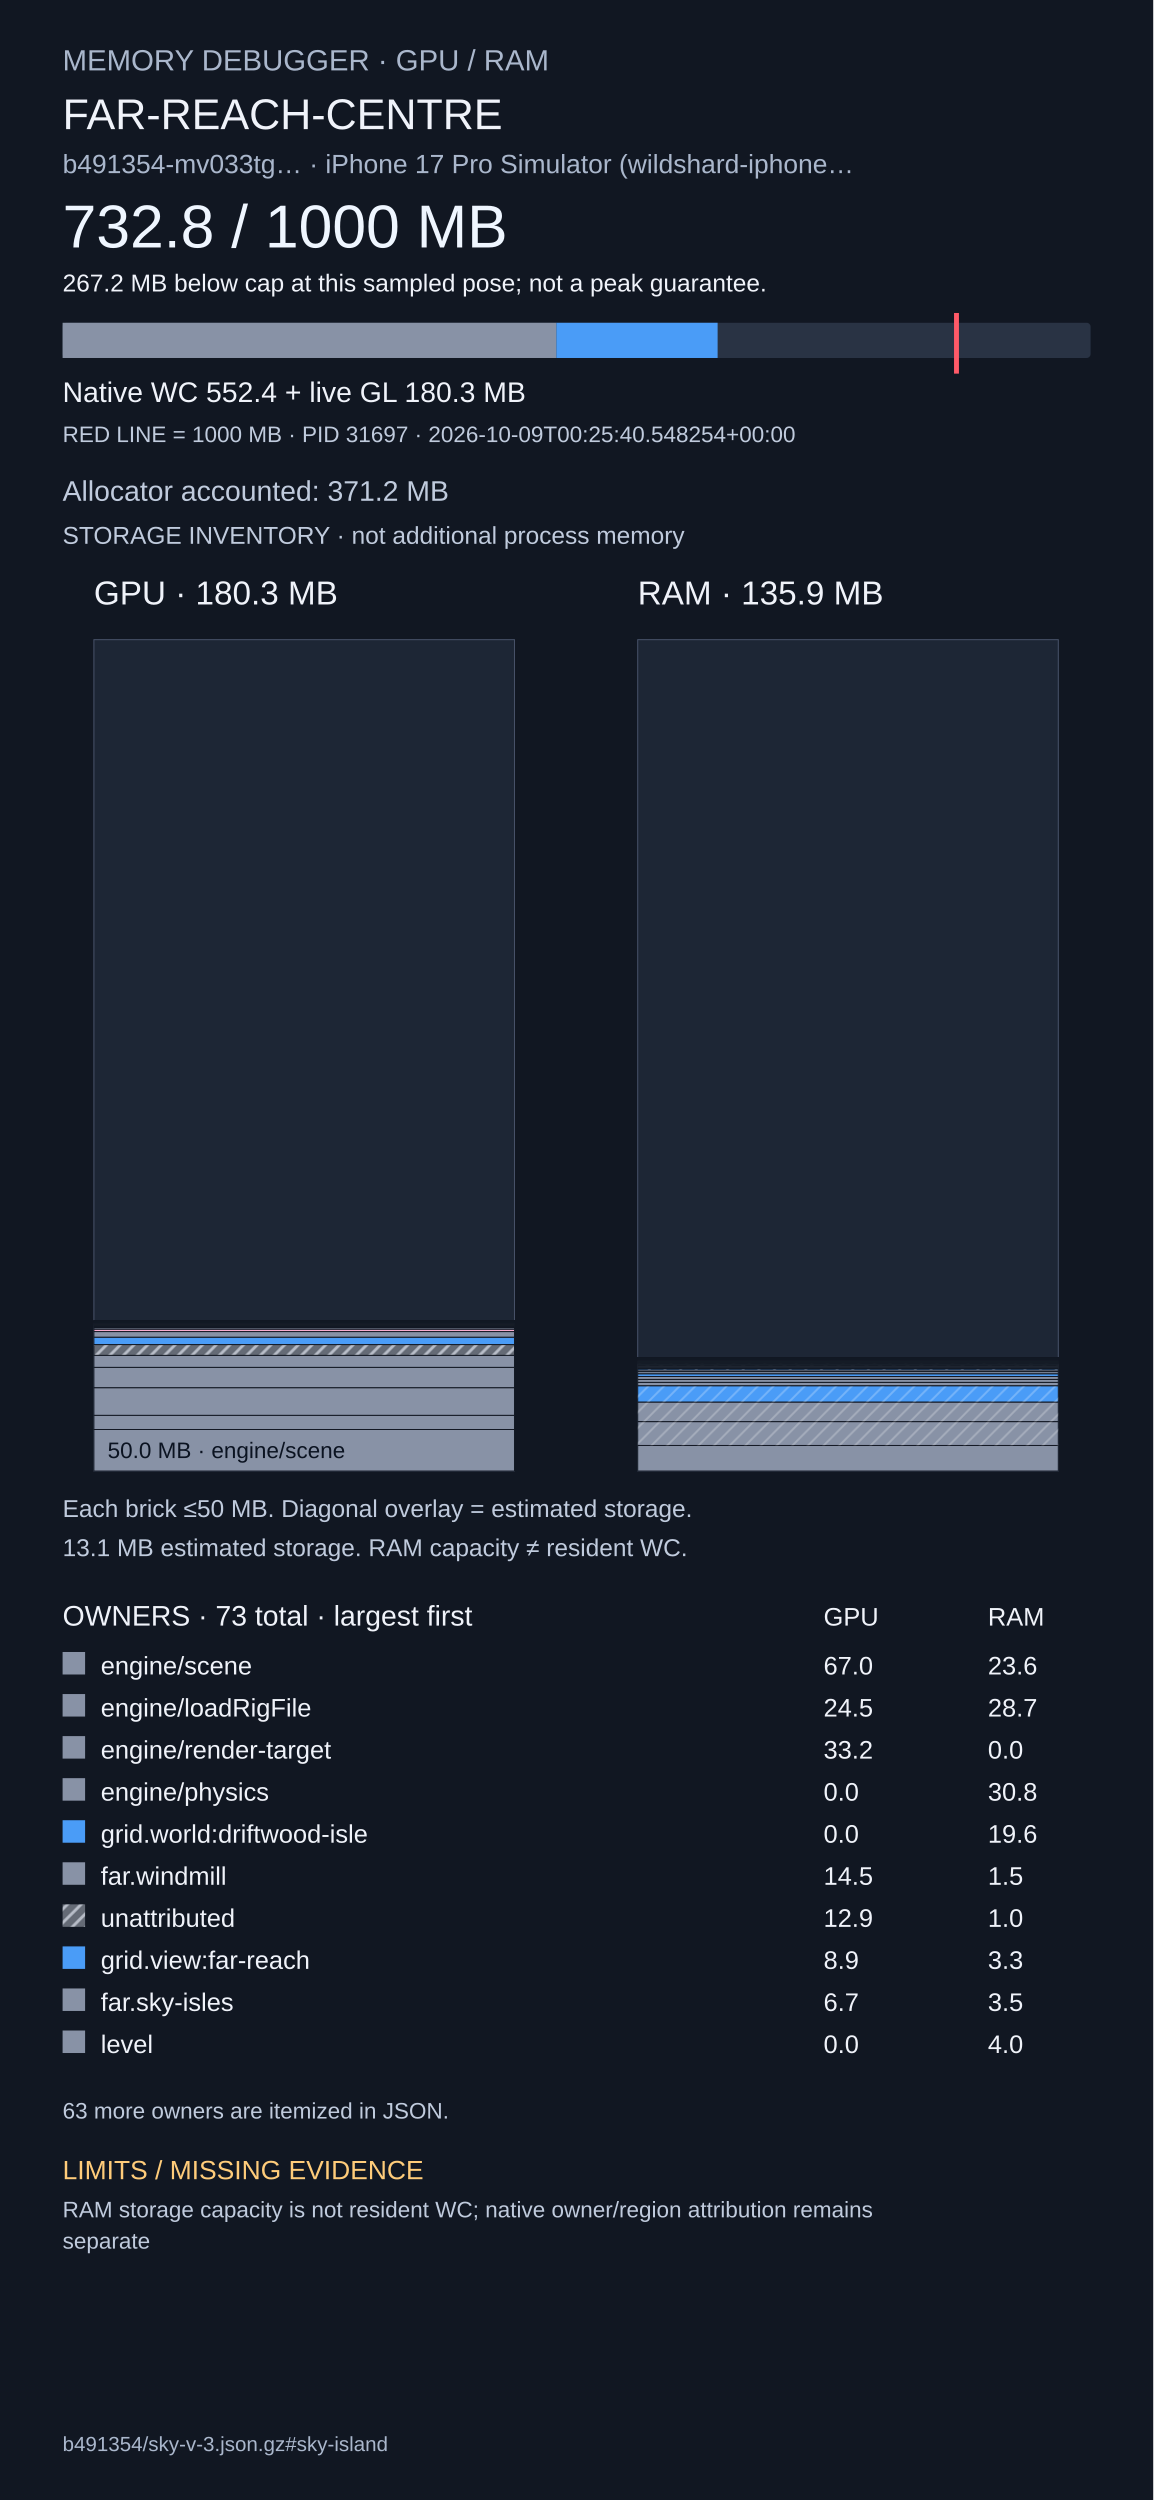
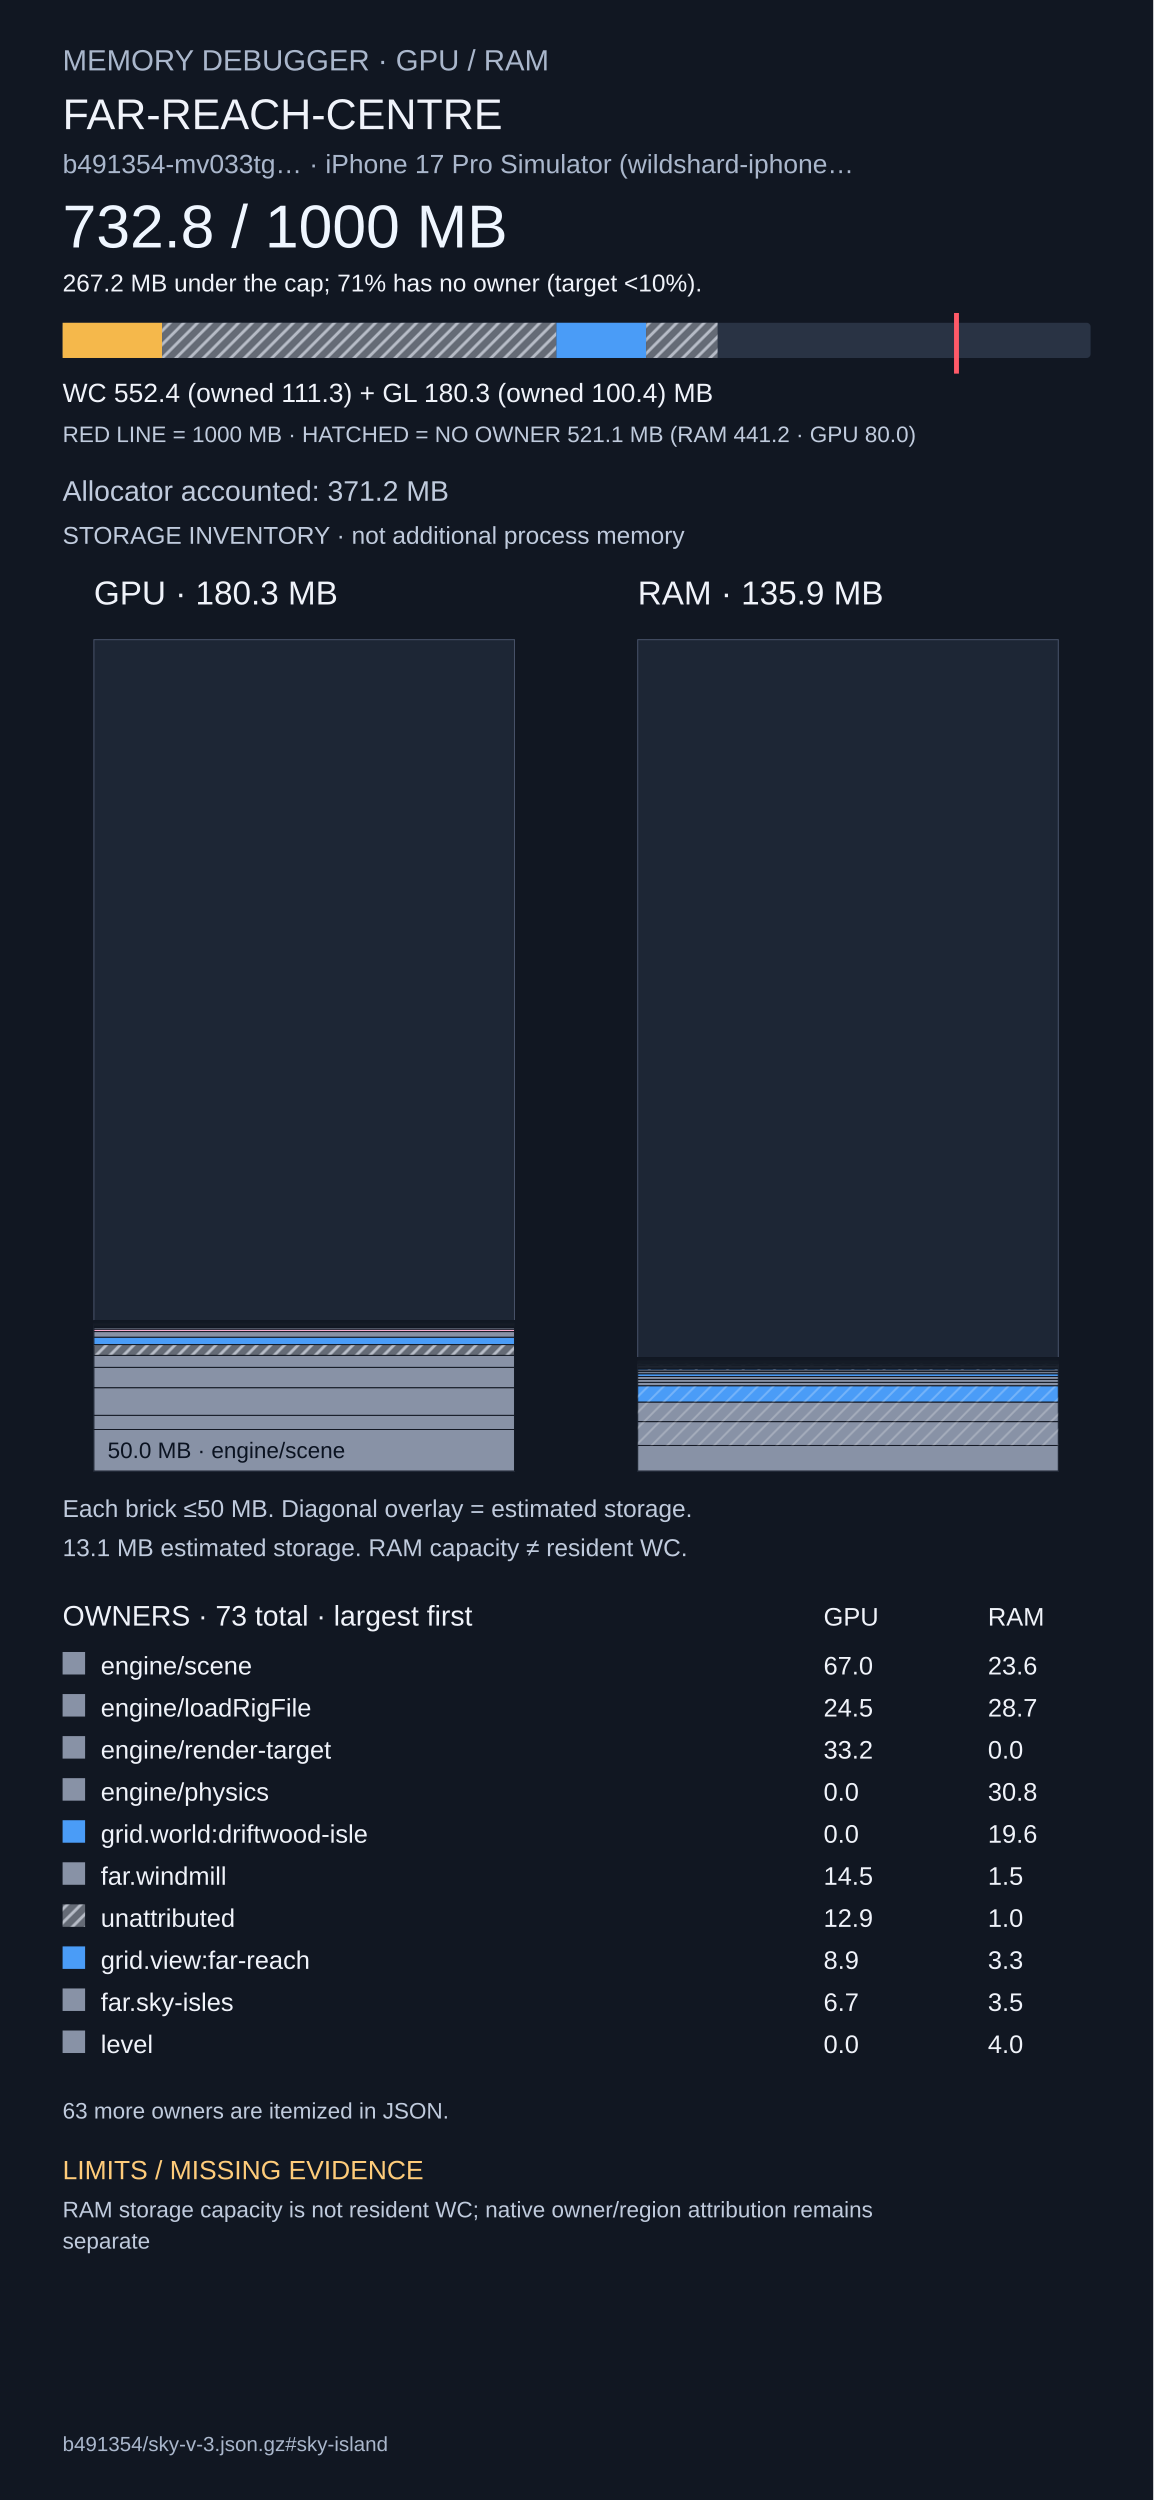
<svg xmlns="http://www.w3.org/2000/svg" width="1179" height="2556" viewBox="0 0 1179 2556">
  <defs>
    <pattern id="unknown" width="14" height="14" patternUnits="userSpaceOnUse">
      <rect width="14" height="14" fill="#656b76" />
      <path d="M-4 4L4-4M0 14L14 0M10 18L18 10" stroke="#b5bac5" stroke-width="3" />
    </pattern>
    <pattern id="estimated" width="16" height="16" patternUnits="userSpaceOnUse">
      <path d="M-4 4L4-4M0 16L16 0M12 20L20 12" stroke="#ffffff" stroke-opacity="0.24" stroke-width="2" />
    </pattern>
  </defs>
  <rect width="1179" height="2556" fill="#111722" />
  <g font-family="Arial, sans-serif" fill="#f0f3fa">
    <text x="64" y="72" font-size="30" fill="#aab7cc">MEMORY DEBUGGER · GPU / RAM</text>
    <text x="64" y="132" font-size="44" fill="#f0f3fa">FAR-REACH-CENTRE</text>
    <text x="64" y="177" font-size="27" fill="#aab7cc">b491354-mv033tg… · iPhone 17 Pro Simulator (wildshard-iphone…</text>
    <text x="64" y="253" font-size="62" fill="#eff6ff">732.8 / 1000 MB</text>
-     <text x="64" y="298" font-size="25" fill="#f0f3fa">267.2 MB below cap at this sampled pose; not a peak guarantee.</text>
+     <text x="64" y="298" font-size="25" fill="#f0f3fa">267.2 MB under the cap; 71% has no owner (target &lt;10%).</text>
    <rect x="64" y="330" width="1051" height="36" rx="4" fill="#293344" />
-     <rect x="64" y="330" width="504.867" height="36" fill="#8892a6" />
-     <rect x="568.867" y="330" width="164.822" height="36" fill="#4a9cf7" />
+     <rect x="64" y="330" width="101.691" height="36" fill="#f5b84b" />
+     <rect x="165.691" y="330" width="403.176" height="36" fill="url(#unknown)" />
+     <rect x="568.867" y="330" width="91.726" height="36" fill="#4a9cf7" />
+     <rect x="660.593" y="330" width="73.096" height="36" fill="url(#unknown)" />
    <path d="M977.913 320v62" stroke="#ff5a68" stroke-width="5" />
-     <text x="64" y="411" font-size="29" fill="#f0f3fa">Native WC 552.4 + live GL 180.3 MB</text>
-     <text x="64" y="452" font-size="23" fill="#c0cbdd">RED LINE = 1000 MB · PID 31697 · 2026-10-09T00:25:40.548254+00:00</text>
+     <text x="64" y="411" font-size="27" fill="#f0f3fa">WC 552.4 (owned 111.3) + GL 180.3 (owned 100.4) MB</text>
+     <text x="64" y="452" font-size="23" fill="#c0cbdd">RED LINE = 1000 MB · HATCHED = NO OWNER 521.1 MB (RAM 441.2 · GPU 80.0)</text>
    <text x="64" y="512" font-size="29" fill="#c0cbdd">Allocator accounted: 371.2 MB</text>
    <text x="64" y="556" font-size="25" fill="#c0cbdd">STORAGE INVENTORY · not additional process memory</text>
    <text x="96" y="618" font-size="34" fill="#f0f3fa">GPU · 180.3 MB</text>
    <text x="652" y="618" font-size="34" fill="#f0f3fa">RAM · 135.9 MB</text>
    <rect x="96" y="654" width="430" height="850" fill="#1d2635" stroke="#48536a" />
    <rect x="96" y="1461.5" width="430" height="42.5" fill="#8892a6" stroke="#111722" stroke-width="1" />
    <text x="110" y="1490.75" font-size="23" fill="#0b1321">50.0 MB · engine/scene</text>
    <rect x="96" y="1447.008" width="430" height="14.492" fill="#8892a6" stroke="#111722" stroke-width="1" />
    <rect x="96" y="1418.768" width="430" height="28.24" fill="#8892a6" stroke="#111722" stroke-width="1" />
    <rect x="96" y="1397.971" width="430" height="20.797" fill="#8892a6" stroke="#111722" stroke-width="1" />
    <rect x="96" y="1385.68" width="430" height="12.292" fill="#8892a6" stroke="#111722" stroke-width="1" />
    <rect x="96" y="1374.687" width="430" height="10.993" fill="url(#unknown)" stroke="#111722" stroke-width="1" />
    <rect x="96" y="1367.103" width="430" height="7.584" fill="#4a9cf7" stroke="#111722" stroke-width="1" />
    <rect x="96" y="1361.393" width="430" height="5.71" fill="#8892a6" stroke="#111722" stroke-width="1" />
    <rect x="96" y="1358.889" width="430" height="2.503" fill="#f9add0" stroke="#111722" stroke-width="1" />
    <rect x="96" y="1357.337" width="430" height="1.552" fill="#8892a6" stroke="#111722" stroke-width="1" />
    <rect x="96" y="1356.685" width="430" height="0.653" fill="#8892a6" stroke="#111722" stroke-width="1" />
    <rect x="96" y="1356.177" width="430" height="0.507" fill="#8892a6" stroke="#111722" stroke-width="1" />
    <rect x="96" y="1355.679" width="430" height="0.498" fill="#8892a6" stroke="#111722" stroke-width="1" />
    <rect x="96" y="1355.211" width="430" height="0.468" fill="#8892a6" stroke="#111722" stroke-width="1" />
    <rect x="96" y="1354.754" width="430" height="0.457" fill="#8892a6" stroke="#111722" stroke-width="1" />
    <rect x="96" y="1354.313" width="430" height="0.441" fill="#8892a6" stroke="#111722" stroke-width="1" />
    <rect x="96" y="1353.924" width="430" height="0.389" fill="#8892a6" stroke="#111722" stroke-width="1" />
    <rect x="96" y="1353.559" width="430" height="0.365" fill="#8892a6" stroke="#111722" stroke-width="1" />
    <rect x="96" y="1353.199" width="430" height="0.36" fill="#8892a6" stroke="#111722" stroke-width="1" />
    <rect x="96" y="1352.845" width="430" height="0.354" fill="#8892a6" stroke="#111722" stroke-width="1" />
    <rect x="96" y="1352.509" width="430" height="0.336" fill="#8892a6" stroke="#111722" stroke-width="1" />
    <rect x="96" y="1352.281" width="430" height="0.228" fill="#8892a6" stroke="#111722" stroke-width="1" />
    <rect x="96" y="1352.073" width="430" height="0.208" fill="#8892a6" stroke="#111722" stroke-width="1" />
    <rect x="96" y="1351.979" width="430" height="0.094" fill="#8892a6" stroke="#111722" stroke-width="1" />
    <rect x="96" y="1351.885" width="430" height="0.094" fill="#8892a6" stroke="#111722" stroke-width="1" />
    <rect x="96" y="1351.791" width="430" height="0.094" fill="#8892a6" stroke="#111722" stroke-width="1" />
    <rect x="96" y="1351.697" width="430" height="0.094" fill="#8892a6" stroke="#111722" stroke-width="1" />
    <rect x="96" y="1351.603" width="430" height="0.094" fill="#8892a6" stroke="#111722" stroke-width="1" />
    <rect x="96" y="1351.509" width="430" height="0.094" fill="#8892a6" stroke="#111722" stroke-width="1" />
    <rect x="96" y="1351.415" width="430" height="0.094" fill="#8892a6" stroke="#111722" stroke-width="1" />
    <rect x="96" y="1351.321" width="430" height="0.094" fill="#8892a6" stroke="#111722" stroke-width="1" />
    <rect x="96" y="1351.227" width="430" height="0.094" fill="#8892a6" stroke="#111722" stroke-width="1" />
    <rect x="96" y="1351.133" width="430" height="0.094" fill="#8892a6" stroke="#111722" stroke-width="1" />
    <rect x="96" y="1351.041" width="430" height="0.091" fill="#8892a6" stroke="#111722" stroke-width="1" />
    <rect x="96" y="1350.96" width="430" height="0.081" fill="#8892a6" stroke="#111722" stroke-width="1" />
    <rect x="96" y="1350.878" width="430" height="0.081" fill="#8892a6" stroke="#111722" stroke-width="1" />
    <rect x="96" y="1350.797" width="430" height="0.081" fill="#8892a6" stroke="#111722" stroke-width="1" />
    <rect x="96" y="1350.78" width="430" height="0.017" fill="#8892a6" stroke="#111722" stroke-width="1" />
    <rect x="96" y="1350.762" width="430" height="0.017" fill="#8892a6" stroke="#111722" stroke-width="1" />
    <rect x="96" y="1350.749" width="430" height="0.013" fill="#4a9cf7" stroke="#111722" stroke-width="1" />
    <rect x="96" y="1350.738" width="430" height="0.011" fill="#8892a6" stroke="#111722" stroke-width="1" />
    <rect x="96" y="1350.729" width="430" height="0.008" fill="#8892a6" stroke="#111722" stroke-width="1" />
    <rect x="96" y="1350.721" width="430" height="0.008" fill="#8892a6" stroke="#111722" stroke-width="1" />
    <rect x="96" y="1350.713" width="430" height="0.008" fill="#8892a6" stroke="#111722" stroke-width="1" />
    <rect x="96" y="1350.709" width="430" height="0.004" fill="#8892a6" stroke="#111722" stroke-width="1" />
    <rect x="96" y="1350.707" width="430" height="0.002" fill="#8892a6" stroke="#111722" stroke-width="1" />
    <rect x="96" y="1350.706" width="430" height="0.001" fill="#4a9cf7" stroke="#111722" stroke-width="1" />
    <rect x="96" y="1350.705" width="430" height="0.001" fill="#8892a6" stroke="#111722" stroke-width="1" />
    <rect x="96" y="1350.704" width="430" height="0.001" fill="#8892a6" stroke="#111722" stroke-width="1" />
    <rect x="96" y="1350.704" width="430" height="0" fill="#8892a6" stroke="#111722" stroke-width="1" />
    <rect x="96" y="1350.704" width="430" height="0" fill="#8892a6" stroke="#111722" stroke-width="1" />
    <rect x="652" y="654" width="430" height="850" fill="#1d2635" stroke="#48536a" />
    <rect x="652" y="1477.818" width="430" height="26.182" fill="#8892a6" stroke="#111722" stroke-width="1" />
    <rect x="652" y="1453.456" width="430" height="24.362" fill="#8892a6" stroke="#111722" stroke-width="1" />
    <rect x="652" y="1453.456" width="430" height="24.362" fill="url(#estimated)" />
    <rect x="652" y="1433.411" width="430" height="20.045" fill="#8892a6" stroke="#111722" stroke-width="1" />
    <rect x="652" y="1433.411" width="430" height="20.045" fill="url(#estimated)" />
    <rect x="652" y="1416.757" width="430" height="16.654" fill="#4a9cf7" stroke="#111722" stroke-width="1" />
    <rect x="652" y="1416.757" width="430" height="16.654" fill="url(#estimated)" />
    <rect x="652" y="1413.326" width="430" height="3.431" fill="#8892a6" stroke="#111722" stroke-width="1" />
    <rect x="652" y="1410.289" width="430" height="3.037" fill="#8892a6" stroke="#111722" stroke-width="1" />
    <rect x="652" y="1407.305" width="430" height="2.984" fill="#8892a6" stroke="#111722" stroke-width="1" />
    <rect x="652" y="1404.529" width="430" height="2.776" fill="#4a9cf7" stroke="#111722" stroke-width="1" />
    <rect x="652" y="1402.313" width="430" height="2.216" fill="#8892a6" stroke="#111722" stroke-width="1" />
    <rect x="652" y="1400.481" width="430" height="1.832" fill="#8892a6" stroke="#111722" stroke-width="1" />
    <rect x="652" y="1399.188" width="430" height="1.293" fill="#4a9cf7" stroke="#111722" stroke-width="1" />
    <rect x="652" y="1399.188" width="430" height="1.293" fill="url(#estimated)" />
    <rect x="652" y="1397.937" width="430" height="1.251" fill="#8892a6" stroke="#111722" stroke-width="1" />
    <rect x="652" y="1396.753" width="430" height="1.184" fill="#8892a6" stroke="#111722" stroke-width="1" />
    <rect x="652" y="1395.748" width="430" height="1.005" fill="#8892a6" stroke="#111722" stroke-width="1" />
    <rect x="652" y="1394.857" width="430" height="0.891" fill="url(#unknown)" stroke="#111722" stroke-width="1" />
    <rect x="652" y="1394.081" width="430" height="0.776" fill="#8892a6" stroke="#111722" stroke-width="1" />
    <rect x="652" y="1393.596" width="430" height="0.486" fill="#8892a6" stroke="#111722" stroke-width="1" />
    <rect x="652" y="1393.15" width="430" height="0.446" fill="#8892a6" stroke="#111722" stroke-width="1" />
    <rect x="652" y="1393.15" width="430" height="0.446" fill="url(#estimated)" />
    <rect x="652" y="1392.776" width="430" height="0.374" fill="#8892a6" stroke="#111722" stroke-width="1" />
    <rect x="652" y="1392.429" width="430" height="0.347" fill="#8892a6" stroke="#111722" stroke-width="1" />
    <rect x="652" y="1392.137" width="430" height="0.292" fill="#f9add0" stroke="#111722" stroke-width="1" />
    <rect x="652" y="1391.846" width="430" height="0.291" fill="#8892a6" stroke="#111722" stroke-width="1" />
    <rect x="652" y="1391.601" width="430" height="0.245" fill="#8892a6" stroke="#111722" stroke-width="1" />
    <rect x="652" y="1391.366" width="430" height="0.235" fill="#8892a6" stroke="#111722" stroke-width="1" />
    <rect x="652" y="1391.146" width="430" height="0.22" fill="#8892a6" stroke="#111722" stroke-width="1" />
    <rect x="652" y="1390.931" width="430" height="0.216" fill="#8892a6" stroke="#111722" stroke-width="1" />
    <rect x="652" y="1390.721" width="430" height="0.21" fill="#8892a6" stroke="#111722" stroke-width="1" />
    <rect x="652" y="1390.525" width="430" height="0.196" fill="#8892a6" stroke="#111722" stroke-width="1" />
    <rect x="652" y="1390.335" width="430" height="0.189" fill="#8892a6" stroke="#111722" stroke-width="1" />
    <rect x="652" y="1390.155" width="430" height="0.18" fill="#8892a6" stroke="#111722" stroke-width="1" />
    <rect x="652" y="1389.977" width="430" height="0.178" fill="#8892a6" stroke="#111722" stroke-width="1" />
    <rect x="652" y="1389.8" width="430" height="0.176" fill="#8892a6" stroke="#111722" stroke-width="1" />
    <rect x="652" y="1389.633" width="430" height="0.167" fill="#8892a6" stroke="#111722" stroke-width="1" />
    <rect x="652" y="1389.497" width="430" height="0.136" fill="#8892a6" stroke="#111722" stroke-width="1" />
    <rect x="652" y="1389.403" width="430" height="0.094" fill="#8892a6" stroke="#111722" stroke-width="1" />
    <rect x="652" y="1389.309" width="430" height="0.094" fill="#8892a6" stroke="#111722" stroke-width="1" />
    <rect x="652" y="1389.255" width="430" height="0.054" fill="#8892a6" stroke="#111722" stroke-width="1" />
    <rect x="652" y="1389.205" width="430" height="0.05" fill="#8892a6" stroke="#111722" stroke-width="1" />
    <rect x="652" y="1389.158" width="430" height="0.047" fill="#8892a6" stroke="#111722" stroke-width="1" />
    <rect x="652" y="1389.112" width="430" height="0.047" fill="#8892a6" stroke="#111722" stroke-width="1" />
    <rect x="652" y="1389.065" width="430" height="0.047" fill="#8892a6" stroke="#111722" stroke-width="1" />
    <rect x="652" y="1389.019" width="430" height="0.047" fill="#8892a6" stroke="#111722" stroke-width="1" />
    <rect x="652" y="1388.972" width="430" height="0.047" fill="#8892a6" stroke="#111722" stroke-width="1" />
    <rect x="652" y="1388.926" width="430" height="0.047" fill="#8892a6" stroke="#111722" stroke-width="1" />
    <rect x="652" y="1388.879" width="430" height="0.047" fill="#8892a6" stroke="#111722" stroke-width="1" />
    <rect x="652" y="1388.833" width="430" height="0.047" fill="#8892a6" stroke="#111722" stroke-width="1" />
    <rect x="652" y="1388.786" width="430" height="0.047" fill="#8892a6" stroke="#111722" stroke-width="1" />
    <rect x="652" y="1388.74" width="430" height="0.047" fill="#8892a6" stroke="#111722" stroke-width="1" />
    <rect x="652" y="1388.702" width="430" height="0.038" fill="#8892a6" stroke="#111722" stroke-width="1" />
    <rect x="652" y="1388.669" width="430" height="0.033" fill="#8892a6" stroke="#111722" stroke-width="1" />
    <rect x="652" y="1388.642" width="430" height="0.027" fill="#8892a6" stroke="#111722" stroke-width="1" />
    <rect x="652" y="1388.614" width="430" height="0.027" fill="#8892a6" stroke="#111722" stroke-width="1" />
    <rect x="652" y="1388.587" width="430" height="0.027" fill="#8892a6" stroke="#111722" stroke-width="1" />
    <rect x="652" y="1388.563" width="430" height="0.025" fill="#fbbb2d" stroke="#111722" stroke-width="1" />
    <rect x="652" y="1388.539" width="430" height="0.024" fill="#8892a6" stroke="#111722" stroke-width="1" />
    <rect x="652" y="1388.528" width="430" height="0.011" fill="#8892a6" stroke="#111722" stroke-width="1" />
    <rect x="652" y="1388.52" width="430" height="0.009" fill="#8892a6" stroke="#111722" stroke-width="1" />
    <rect x="652" y="1388.511" width="430" height="0.009" fill="#8892a6" stroke="#111722" stroke-width="1" />
    <rect x="652" y="1388.507" width="430" height="0.004" fill="#4a9cf7" stroke="#111722" stroke-width="1" />
    <rect x="652" y="1388.507" width="430" height="0.004" fill="url(#estimated)" />
    <rect x="652" y="1388.503" width="430" height="0.004" fill="#8892a6" stroke="#111722" stroke-width="1" />
    <rect x="652" y="1388.499" width="430" height="0.004" fill="#8892a6" stroke="#111722" stroke-width="1" />
    <rect x="652" y="1388.496" width="430" height="0.004" fill="#8892a6" stroke="#111722" stroke-width="1" />
    <rect x="652" y="1388.494" width="430" height="0.002" fill="#8892a6" stroke="#111722" stroke-width="1" />
    <rect x="652" y="1388.491" width="430" height="0.002" fill="#8892a6" stroke="#111722" stroke-width="1" />
    <rect x="652" y="1388.489" width="430" height="0.002" fill="#8892a6" stroke="#111722" stroke-width="1" />
    <rect x="652" y="1388.488" width="430" height="0.002" fill="#8892a6" stroke="#111722" stroke-width="1" />
    <rect x="652" y="1388.486" width="430" height="0.001" fill="#8892a6" stroke="#111722" stroke-width="1" />
    <rect x="652" y="1388.485" width="430" height="0.001" fill="#8892a6" stroke="#111722" stroke-width="1" />
    <rect x="652" y="1388.485" width="430" height="0.001" fill="#8892a6" stroke="#111722" stroke-width="1" />
    <rect x="652" y="1388.484" width="430" height="0" fill="#8892a6" stroke="#111722" stroke-width="1" />
    <rect x="652" y="1388.484" width="430" height="0" fill="#8892a6" stroke="#111722" stroke-width="1" />
    <text x="64" y="1551" font-size="25" fill="#c0cbdd">Each brick ≤50 MB. Diagonal overlay = estimated storage.</text>
    <text x="64" y="1591" font-size="25" fill="#c0cbdd">13.1 MB estimated storage. RAM capacity ≠ resident WC.</text>
    <text x="64" y="1662" font-size="29" fill="#f0f3fa">OWNERS · 73 total · largest first</text>
    <text x="842" y="1662" font-size="26" fill="#f0f3fa">GPU</text>
    <text x="1010" y="1662" font-size="26" fill="#f0f3fa">RAM</text>
    <rect x="64" y="1689" width="23" height="23" fill="#8892a6" />
    <text x="103" y="1712" font-size="26" fill="#f0f3fa">engine/scene</text>
    <text x="842" y="1712" font-size="26" fill="#f0f3fa">67.0</text>
    <text x="1010" y="1712" font-size="26" fill="#f0f3fa">23.6</text>
    <rect x="64" y="1732" width="23" height="23" fill="#8892a6" />
    <text x="103" y="1755" font-size="26" fill="#f0f3fa">engine/loadRigFile</text>
    <text x="842" y="1755" font-size="26" fill="#f0f3fa">24.5</text>
    <text x="1010" y="1755" font-size="26" fill="#f0f3fa">28.7</text>
    <rect x="64" y="1775" width="23" height="23" fill="#8892a6" />
    <text x="103" y="1798" font-size="26" fill="#f0f3fa">engine/render-target</text>
    <text x="842" y="1798" font-size="26" fill="#f0f3fa">33.2</text>
    <text x="1010" y="1798" font-size="26" fill="#f0f3fa">0.0</text>
    <rect x="64" y="1818" width="23" height="23" fill="#8892a6" />
    <text x="103" y="1841" font-size="26" fill="#f0f3fa">engine/physics</text>
    <text x="842" y="1841" font-size="26" fill="#f0f3fa">0.0</text>
    <text x="1010" y="1841" font-size="26" fill="#f0f3fa">30.8</text>
    <rect x="64" y="1861" width="23" height="23" fill="#4a9cf7" />
    <text x="103" y="1884" font-size="26" fill="#f0f3fa">grid.world:driftwood-isle</text>
    <text x="842" y="1884" font-size="26" fill="#f0f3fa">0.0</text>
    <text x="1010" y="1884" font-size="26" fill="#f0f3fa">19.6</text>
    <rect x="64" y="1904" width="23" height="23" fill="#8892a6" />
    <text x="103" y="1927" font-size="26" fill="#f0f3fa">far.windmill</text>
    <text x="842" y="1927" font-size="26" fill="#f0f3fa">14.5</text>
    <text x="1010" y="1927" font-size="26" fill="#f0f3fa">1.5</text>
    <rect x="64" y="1947" width="23" height="23" fill="url(#unknown)" />
    <text x="103" y="1970" font-size="26" fill="#f0f3fa">unattributed</text>
    <text x="842" y="1970" font-size="26" fill="#f0f3fa">12.9</text>
    <text x="1010" y="1970" font-size="26" fill="#f0f3fa">1.0</text>
    <rect x="64" y="1990" width="23" height="23" fill="#4a9cf7" />
    <text x="103" y="2013" font-size="26" fill="#f0f3fa">grid.view:far-reach</text>
    <text x="842" y="2013" font-size="26" fill="#f0f3fa">8.9</text>
    <text x="1010" y="2013" font-size="26" fill="#f0f3fa">3.3</text>
    <rect x="64" y="2033" width="23" height="23" fill="#8892a6" />
    <text x="103" y="2056" font-size="26" fill="#f0f3fa">far.sky-isles</text>
    <text x="842" y="2056" font-size="26" fill="#f0f3fa">6.7</text>
    <text x="1010" y="2056" font-size="26" fill="#f0f3fa">3.5</text>
    <rect x="64" y="2076" width="23" height="23" fill="#8892a6" />
    <text x="103" y="2099" font-size="26" fill="#f0f3fa">level</text>
    <text x="842" y="2099" font-size="26" fill="#f0f3fa">0.0</text>
    <text x="1010" y="2099" font-size="26" fill="#f0f3fa">4.0</text>
    <text x="64" y="2166" font-size="23" fill="#c0cbdd">63 more owners are itemized in JSON.</text>
    <text x="64" y="2228" font-size="27" fill="#ffcc7a">LIMITS / MISSING EVIDENCE</text>
    <text x="64" y="2267" font-size="23" fill="#c0cbdd">RAM storage capacity is not resident WC; native owner/region attribution remains</text>
    <text x="64" y="2299" font-size="23" fill="#c0cbdd">separate</text>
    <text x="64" y="2506" font-size="21" fill="#aab7cc">b491354/sky-v-3.json.gz#sky-island</text>
  </g>
</svg>
